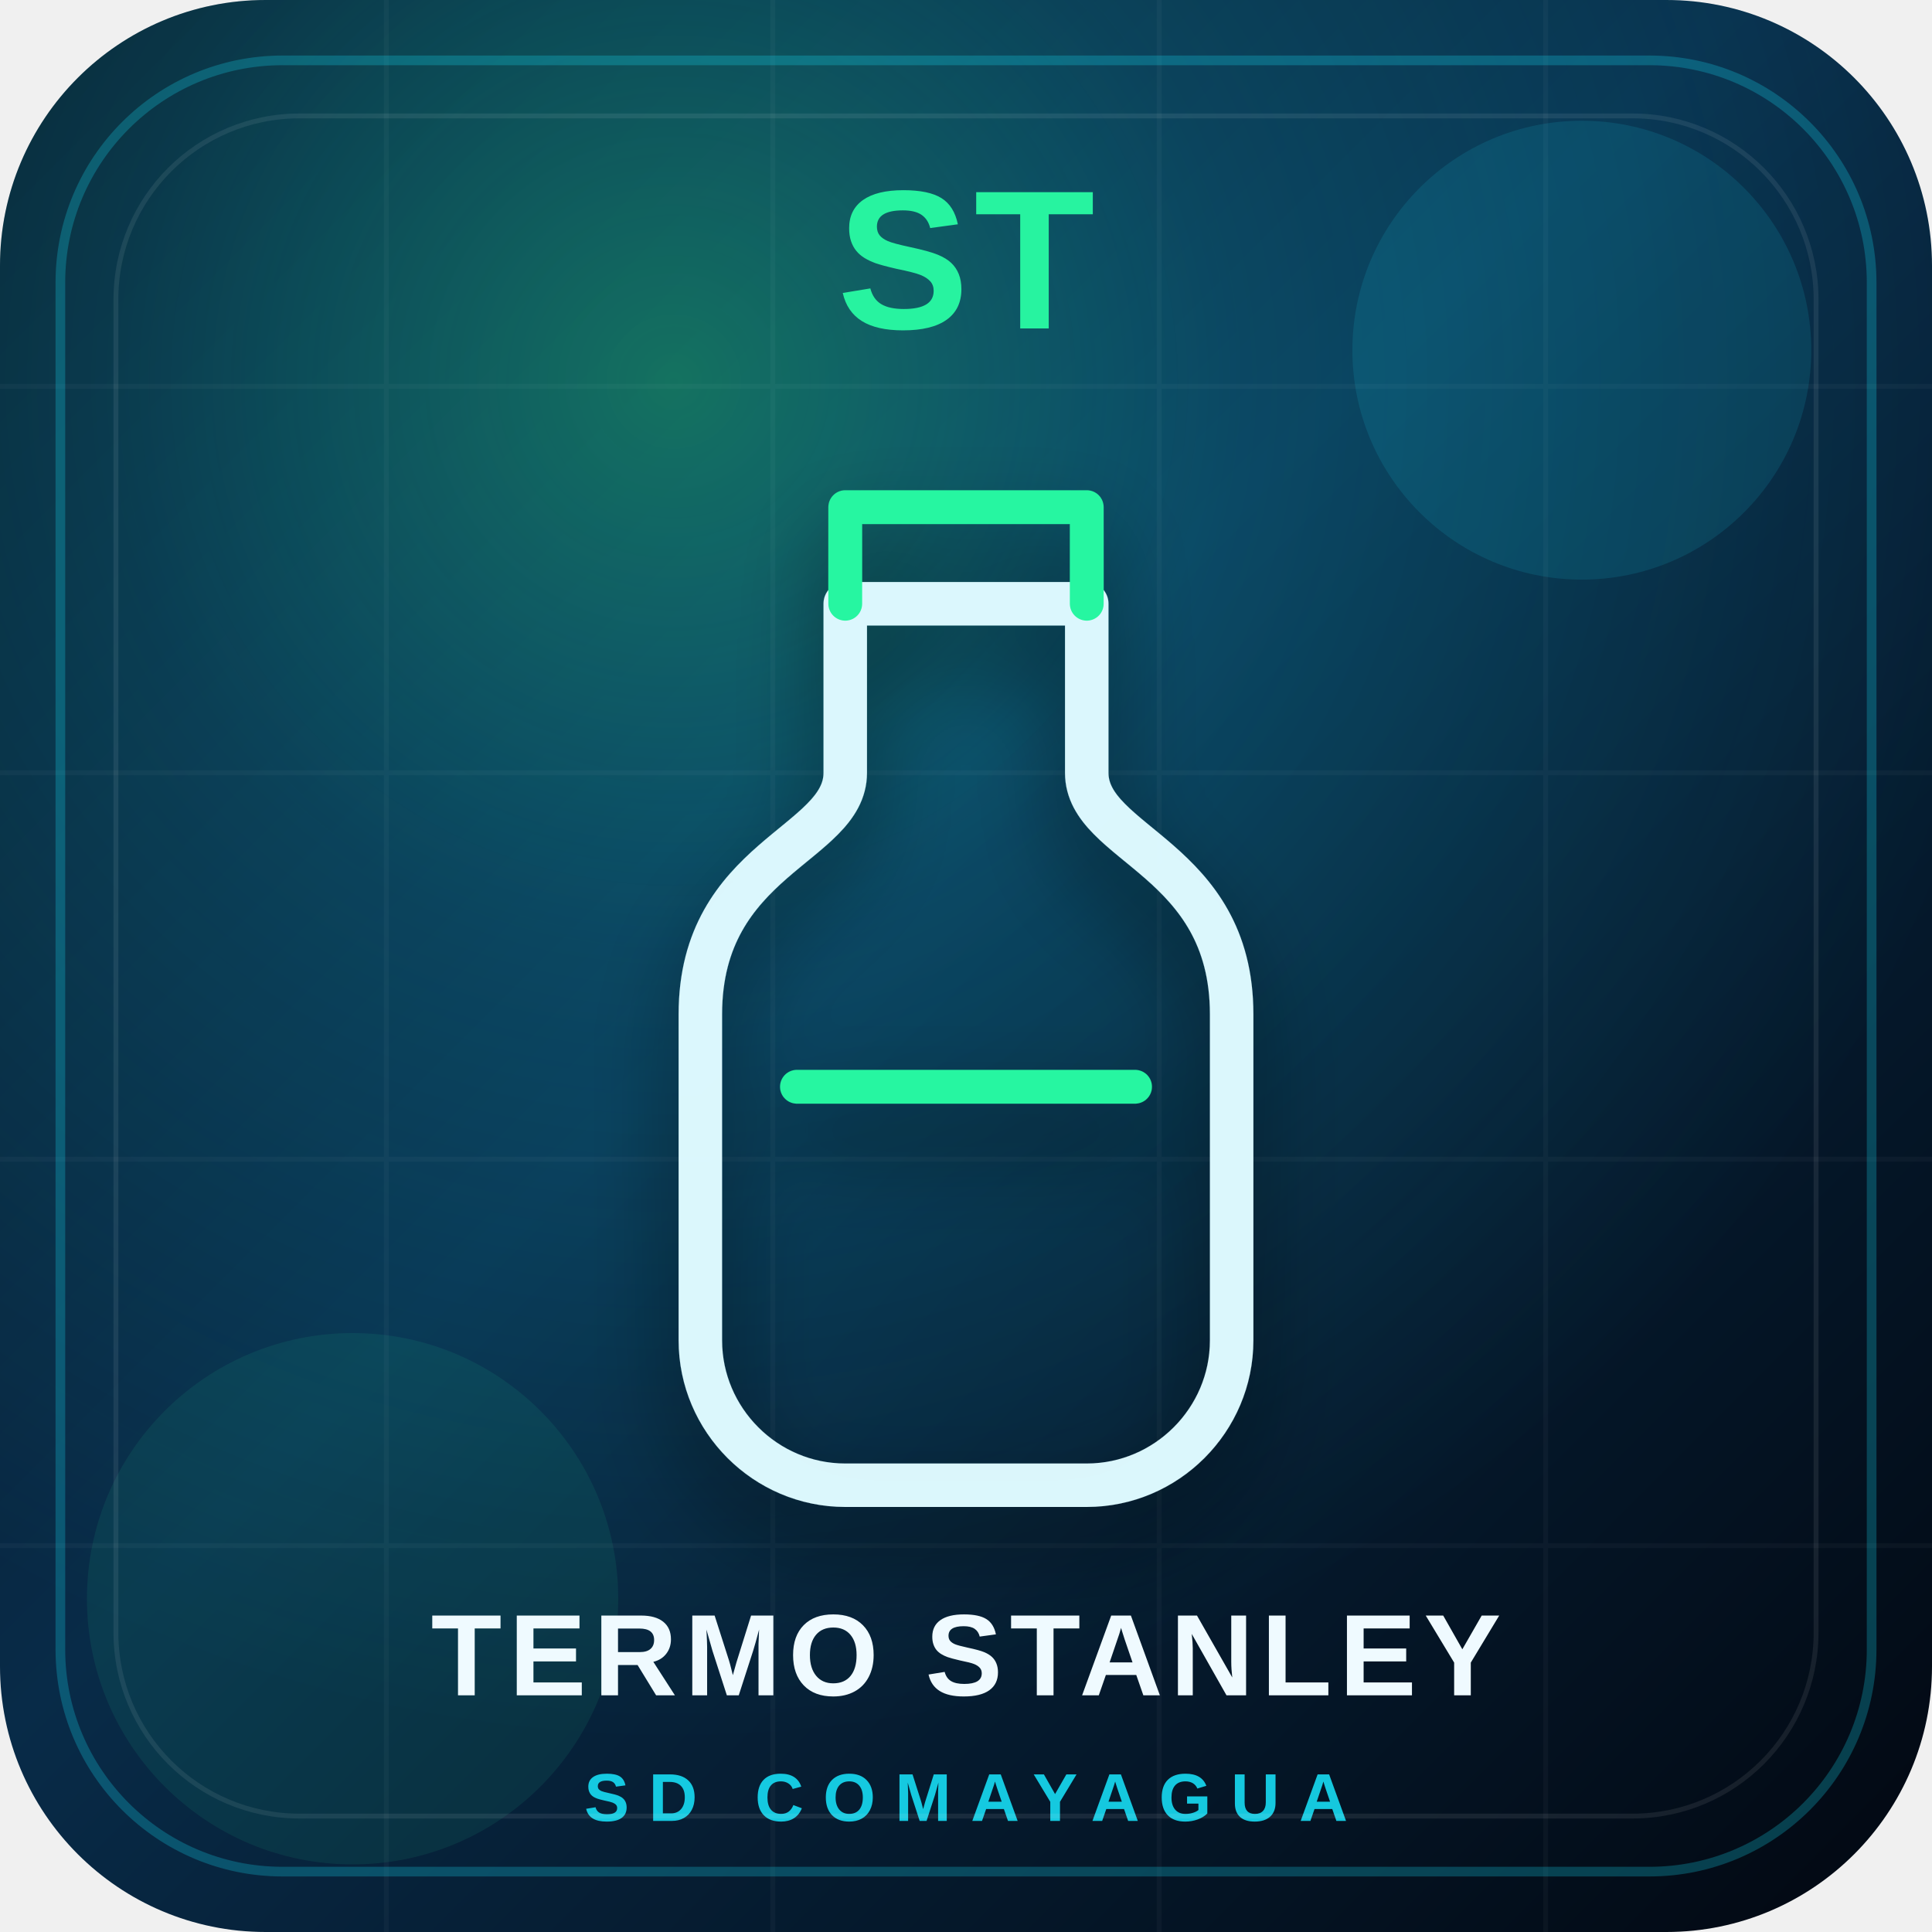
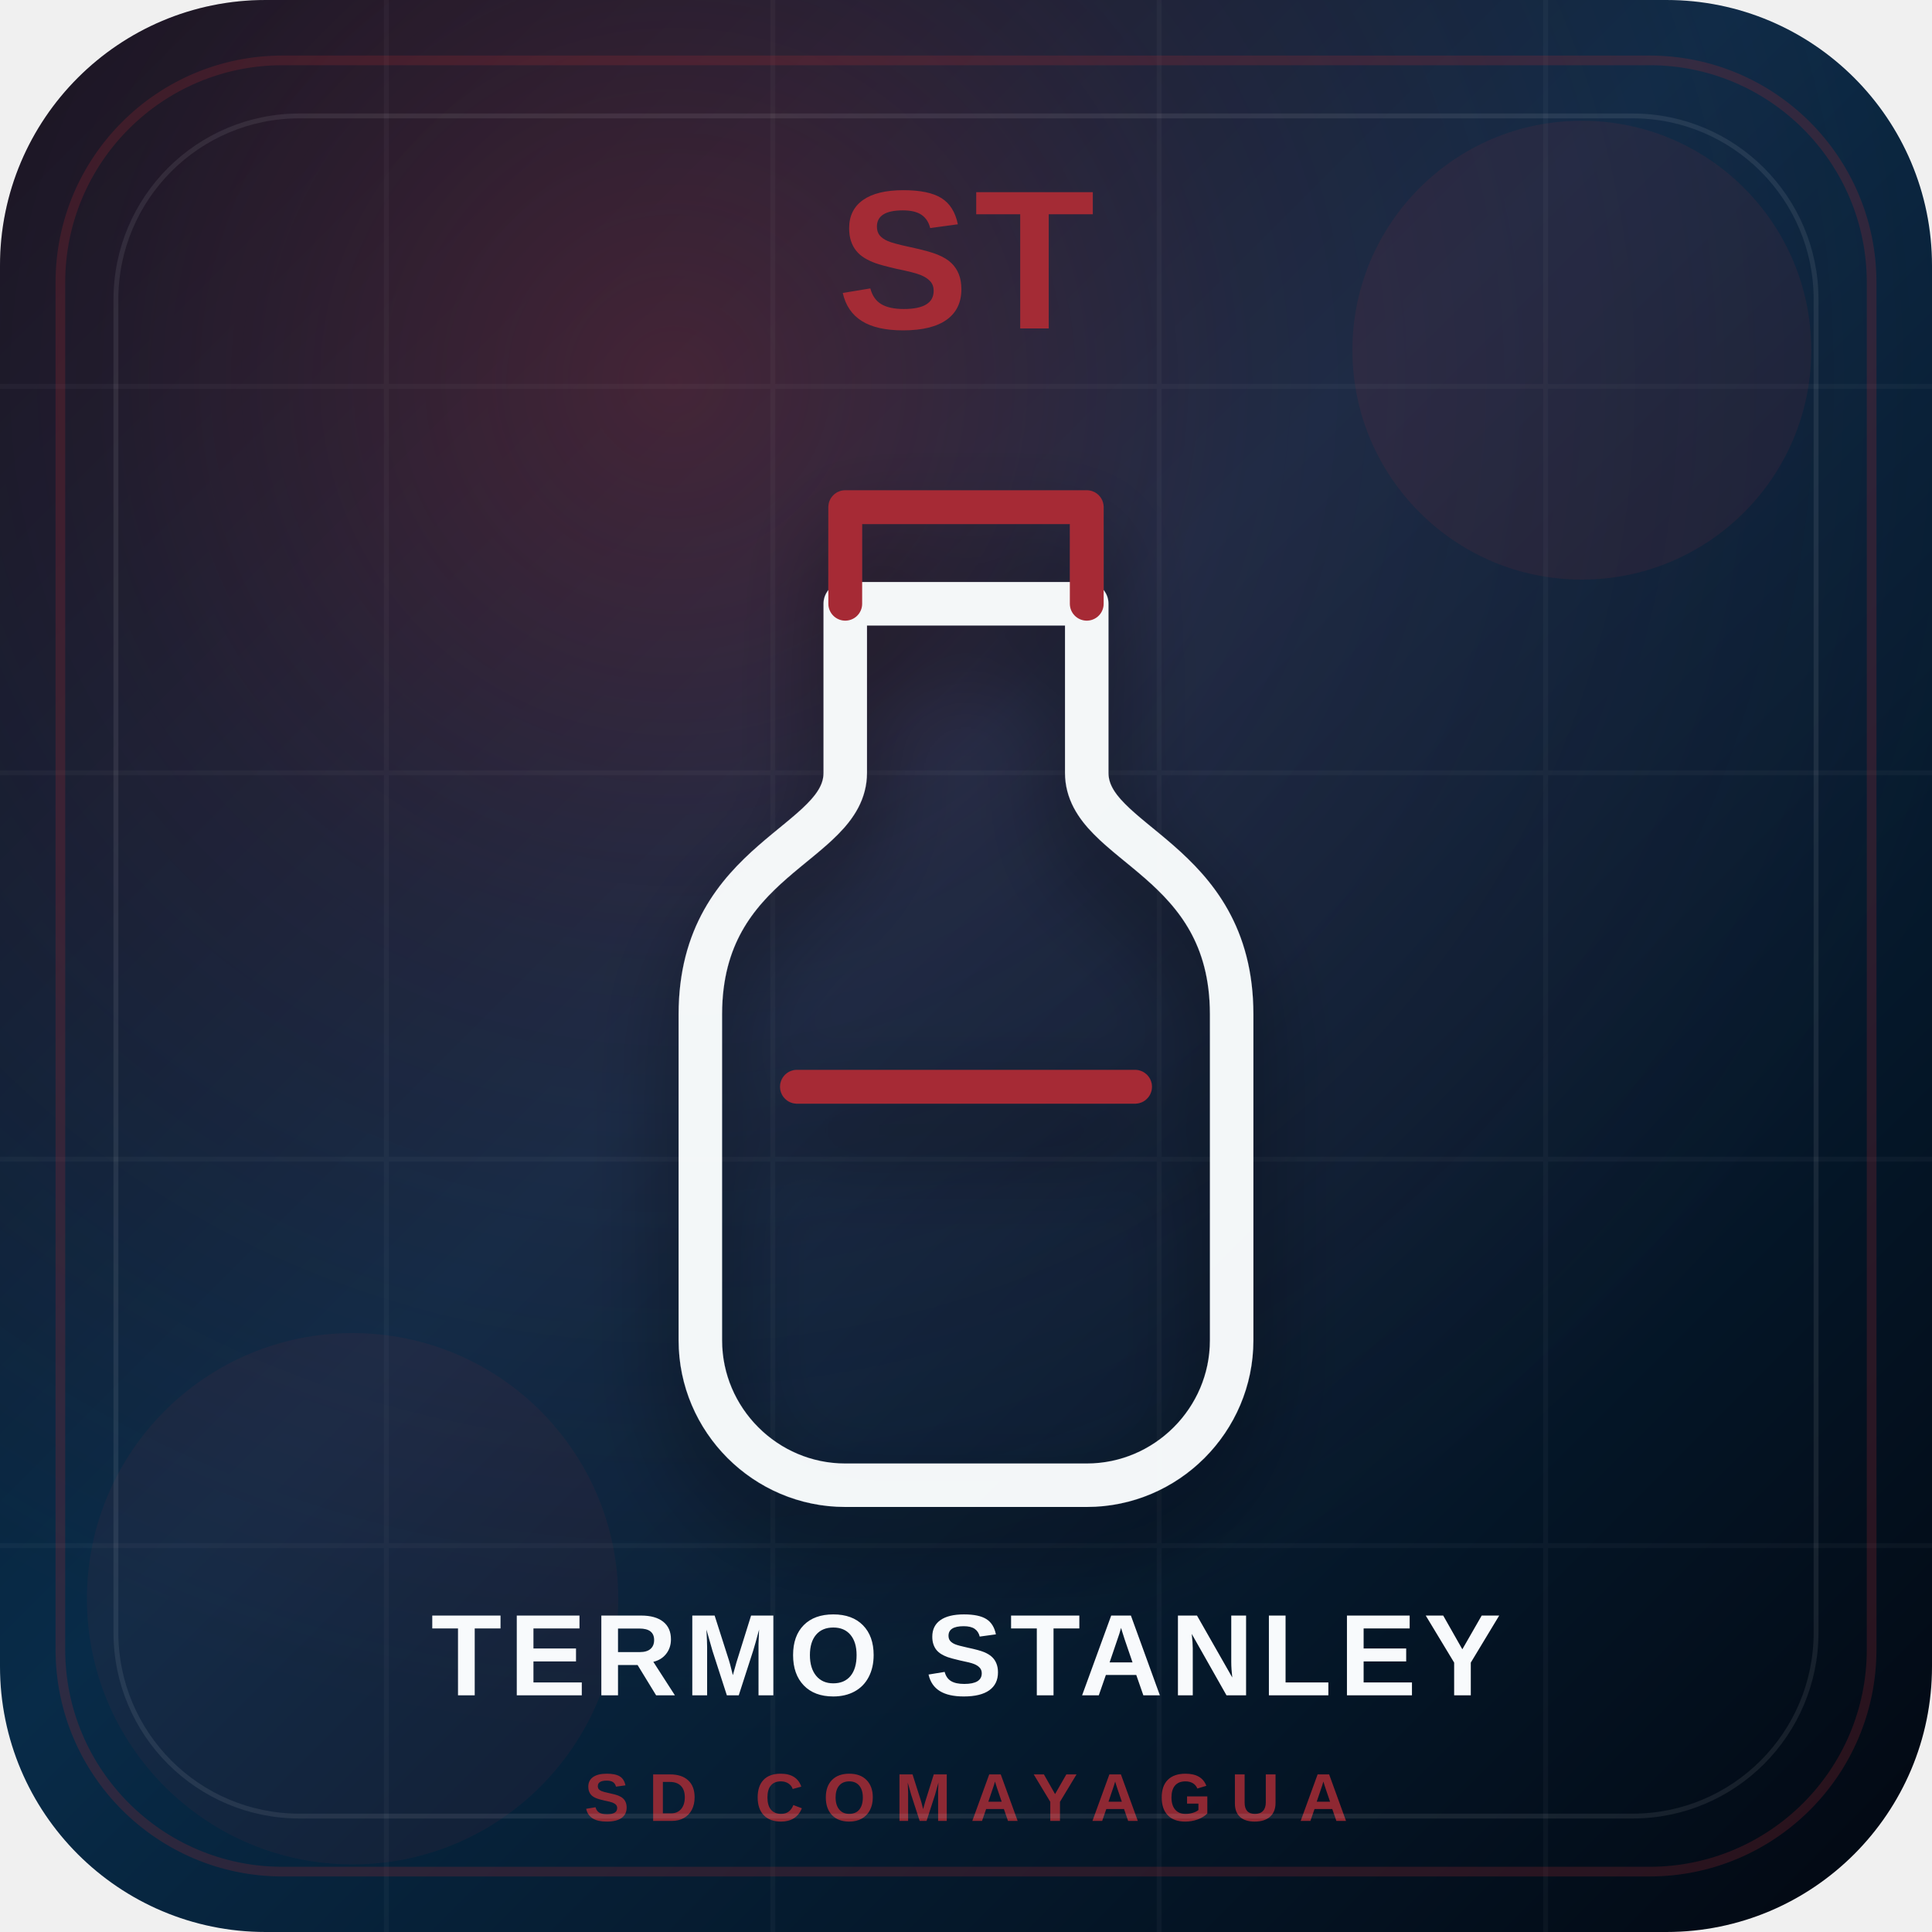
<svg xmlns="http://www.w3.org/2000/svg" viewBox="0 0 800 800" width="800" height="800" role="img" aria-label="Termo Stanley SD Comayagua">
  <defs>
    <linearGradient id="bg" x1="0" y1="0" x2="1" y2="1">
      <stop offset="0" stop-color="#07111f" />
      <stop offset=".45" stop-color="#082b48" />
      <stop offset="1" stop-color="#020710" />
    </linearGradient>
    <radialGradient id="glow" cx="35%" cy="20%" r="70%">
-       <stop offset="0" stop-color="#28f6a1" stop-opacity=".38" />
-       <stop offset=".42" stop-color="#18e7ff" stop-opacity=".16" />
-       <stop offset="1" stop-color="#18e7ff" stop-opacity="0" />
+       <stop offset="0" stop-color="#a62b35" stop-opacity=".38" />
+       <stop offset=".42" stop-color="#a62b35" stop-opacity=".16" />
+       <stop offset="1" stop-color="#a62b35" stop-opacity="0" />
    </radialGradient>
    <filter id="shadow" x="-20%" y="-20%" width="140%" height="140%">
      <feDropShadow dx="0" dy="18" stdDeviation="18" flood-color="#000" flood-opacity=".45" />
    </filter>
  </defs>
  <rect width="800" height="800" rx="110" fill="url(#bg)" />
  <rect width="800" height="800" rx="110" fill="url(#glow)" />
  <path d="M0 160H800M0 320H800M0 480H800M0 640H800M160 0V800M320 0V800M480 0V800M640 0V800" stroke="#ffffff" stroke-opacity=".035" stroke-width="2" />
-   <circle cx="655" cy="145" r="95" fill="#18e7ff" opacity=".11" />
-   <circle cx="146" cy="662" r="110" fill="#28f6a1" opacity=".08" />
+   <circle cx="655" cy="145" r="95" fill="#a62b35" opacity=".11" />
+   <circle cx="146" cy="662" r="110" fill="#a62b35" opacity=".08" />
  <g filter="url(#shadow)">
-     <path fill="none" stroke="#dffaff" stroke-width="18" stroke-linecap="round" stroke-linejoin="round" opacity=".98" d="M350 250h100v70c0 30 60 35 60 100v135c0 33-27 60-60 60H350c-33 0-60-27-60-60V420c0-65 60-70 60-100v-70Z" />
-     <path fill="none" stroke="#28f6a1" stroke-width="14" stroke-linecap="round" stroke-linejoin="round" d="M350 250v-40h100v40M330 450h140" />
+     <path fill="none" stroke="#f8fafc" stroke-width="18" stroke-linecap="round" stroke-linejoin="round" opacity=".98" d="M350 250h100v70c0 30 60 35 60 100v135c0 33-27 60-60 60H350c-33 0-60-27-60-60V420c0-65 60-70 60-100v-70Z" />
+     <path fill="none" stroke="#a62b35" stroke-width="14" stroke-linecap="round" stroke-linejoin="round" d="M350 250v-40h100v40M330 450h140" />
  </g>
-   <text x="400" y="702" text-anchor="middle" font-family="Arial Black, Rajdhani, Arial, sans-serif" font-size="48" font-weight="900" letter-spacing="3" fill="#effaff">TERMO STANLEY</text>
-   <text x="400" y="136" text-anchor="middle" font-family="Arial Black, Rajdhani, Arial, sans-serif" font-size="82" font-weight="900" letter-spacing="2" fill="#28f6a1" opacity=".98">ST</text>
-   <text x="400" y="754" text-anchor="middle" font-family="Rajdhani, Arial, sans-serif" font-size="28" font-weight="700" letter-spacing="8" fill="#18e7ff" opacity=".85">SD COMAYAGUA</text>
-   <rect x="25" y="25" width="750" height="750" rx="92" fill="none" stroke="#18e7ff" stroke-opacity=".24" stroke-width="4" />
+   <text x="400" y="702" text-anchor="middle" font-family="Arial Black, Rajdhani, Arial, sans-serif" font-size="48" font-weight="900" letter-spacing="3" fill="#f8fafc">TERMO STANLEY</text>
+   <text x="400" y="136" text-anchor="middle" font-family="Arial Black, Rajdhani, Arial, sans-serif" font-size="82" font-weight="900" letter-spacing="2" fill="#a62b35" opacity=".98">ST</text>
+   <text x="400" y="754" text-anchor="middle" font-family="Rajdhani, Arial, sans-serif" font-size="28" font-weight="700" letter-spacing="8" fill="#a62b35" opacity=".85">SD COMAYAGUA</text>
+   <rect x="25" y="25" width="750" height="750" rx="92" fill="none" stroke="#a62b35" stroke-opacity=".24" stroke-width="4" />
  <rect x="48" y="48" width="704" height="704" rx="76" fill="none" stroke="#ffffff" stroke-opacity=".08" stroke-width="2" />
</svg>
